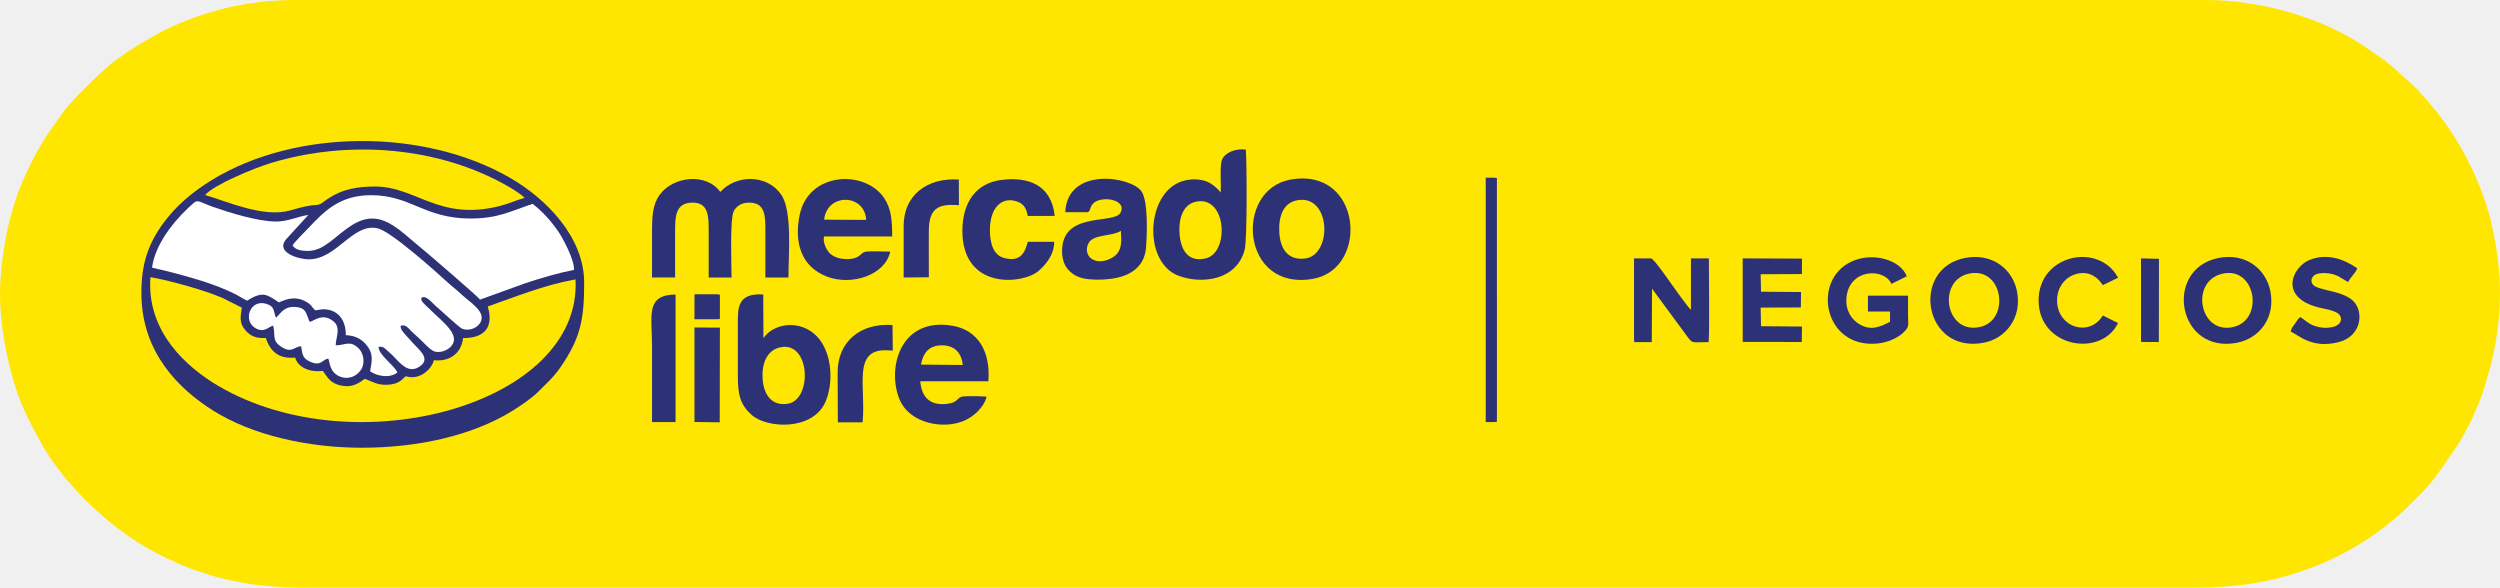
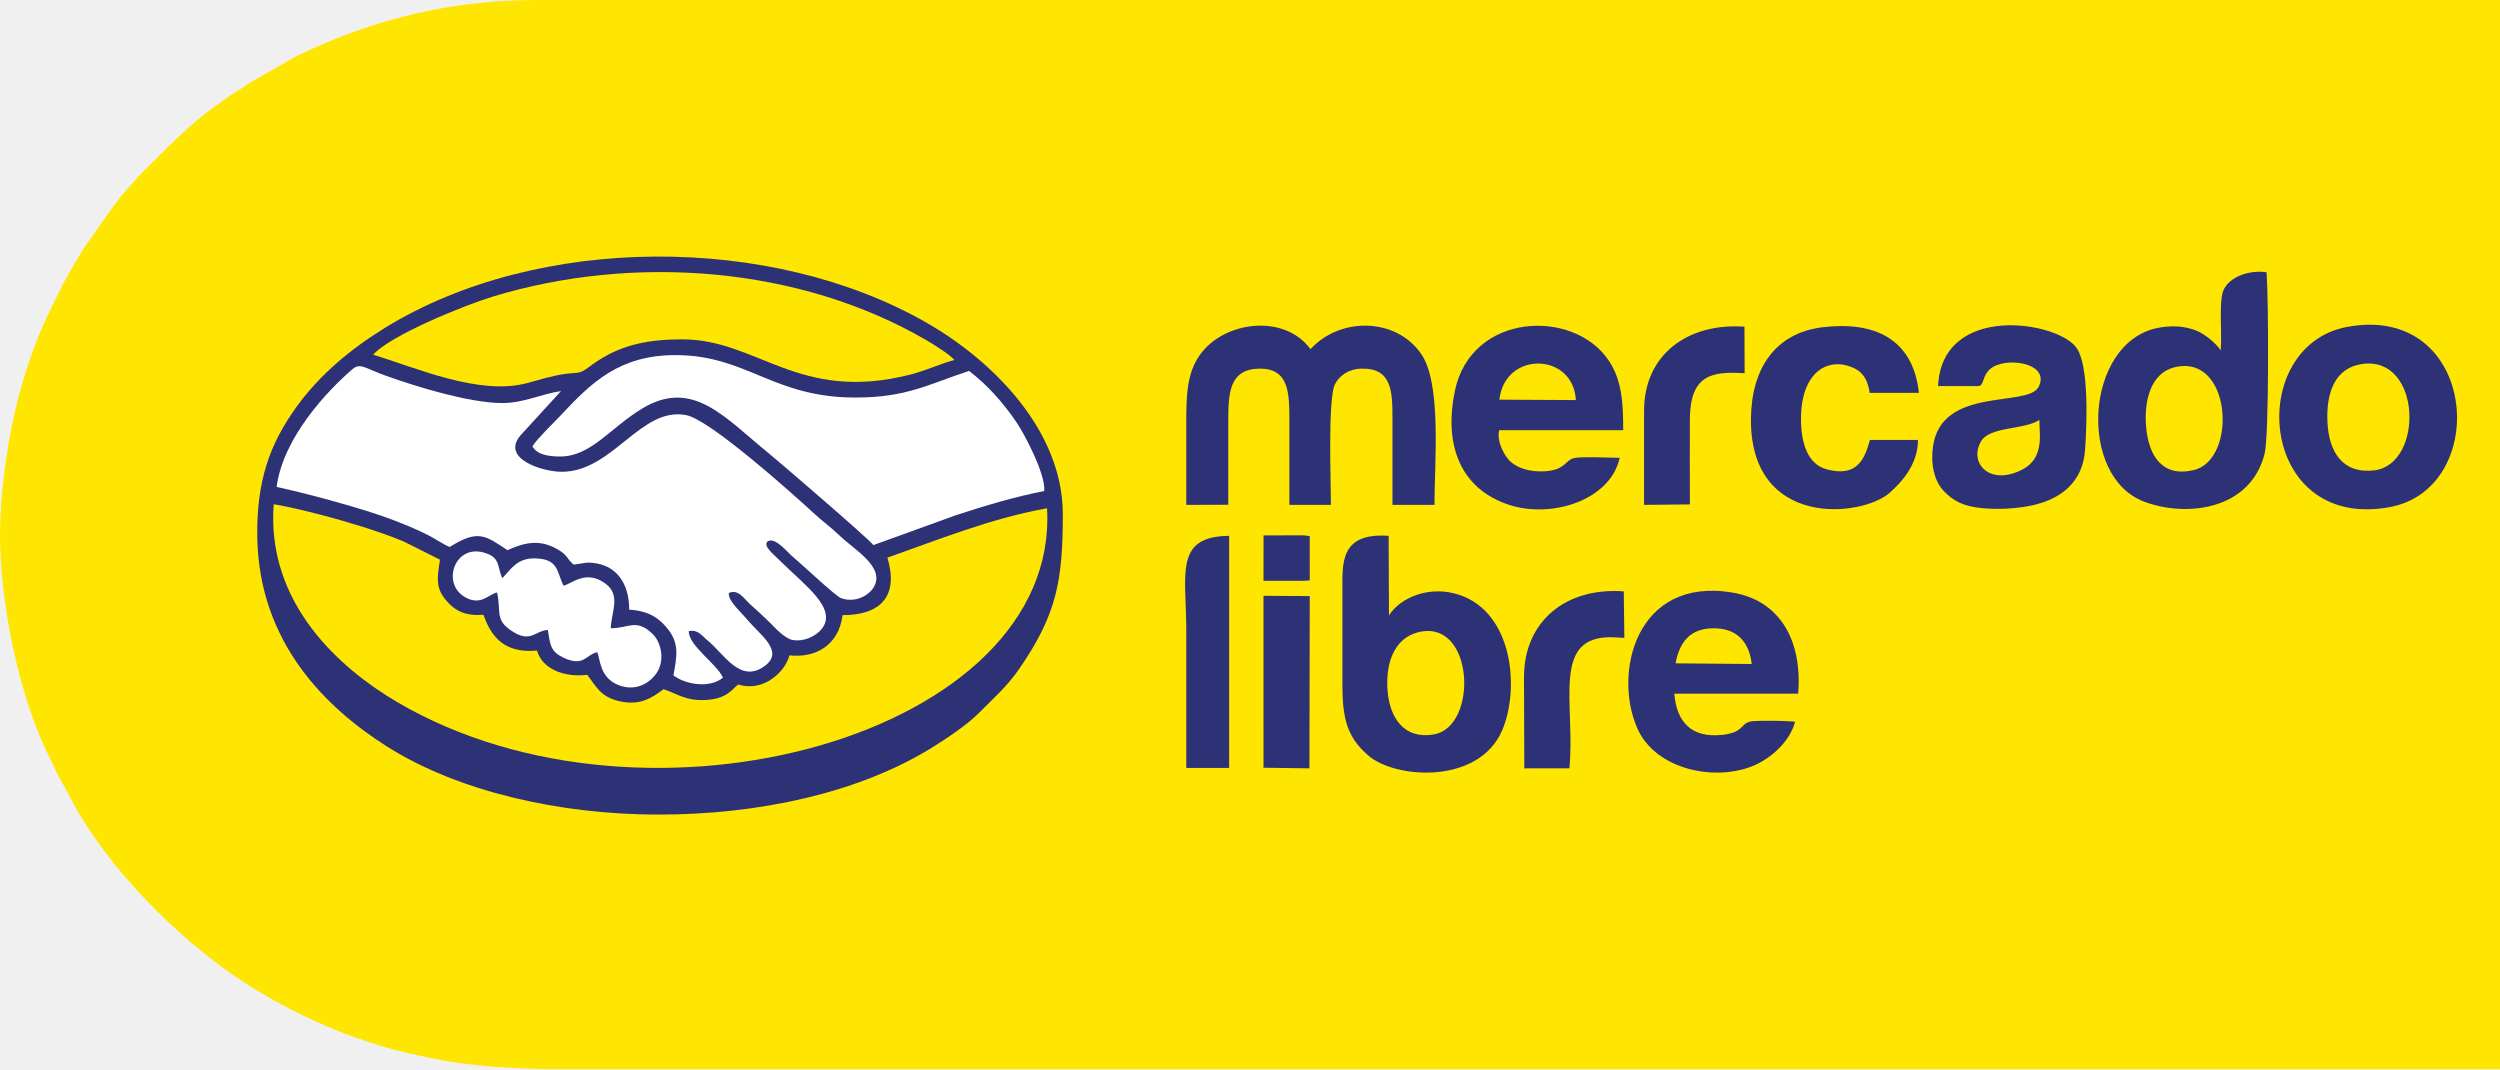
- <svg xmlns="http://www.w3.org/2000/svg" xml:space="preserve" width="453.87mm" height="106.689mm" version="1.1" style="shape-rendering:geometricPrecision; text-rendering:geometricPrecision; image-rendering:optimizeQuality; fill-rule:evenodd; clip-rule:evenodd" viewBox="0 0 26926.61 6329.51">
+ <svg xmlns="http://www.w3.org/2000/svg" xml:space="preserve" width="249.47mm" height="106.689mm" version="1.1" style="shape-rendering:geometricPrecision; text-rendering:geometricPrecision; image-rendering:optimizeQuality; fill-rule:evenodd; clip-rule:evenodd" viewBox="0 0 14800 6329.51">
  <defs>
    <style type="text/css">
   
    .fil1 {fill:#2D3277}
    .fil0 {fill:#FFE600}
    .fil2 {fill:white}
   
  </style>
  </defs>
  <g id="Capa_x0020_1">
    <g id="_2616365362656">
      <path class="fil0" d="M-0 3164.76c0,409.15 114.42,966.89 294.69,1322.85 13.37,26.4 20.02,39.83 32.56,67.91 14.64,32.75 20.13,38.6 34.49,65.98 23.93,45.63 46.55,86.81 70.27,130.67 213.55,394.86 620.15,801.4 984.59,1044.87 163.05,108.93 337.19,200.94 529.66,284.13 93.47,40.4 198.99,75.89 295.36,106.5 106.53,33.84 216.48,57.72 331.13,80.79 223.91,45.04 485.35,61.05 752.74,61.05l20264.49 0c583.7,0 956.09,-75.45 1374.98,-242.56 363.22,-144.9 721.5,-382.05 978.49,-639.05 128.19,-128.18 176.95,-170.5 290.17,-312.65l246.69 -356.13c70.3,-117.32 153.63,-277.03 205.66,-407.19 18.9,-47.28 36.56,-90.35 54.95,-145.99 205.85,-622.67 243.46,-1155.04 98.19,-1798.61 -101.69,-450.5 -352.9,-948.32 -659.28,-1299.86 -20.1,-23.06 -22.94,-32.14 -45.3,-55.17 -20.25,-20.84 -30,-27.59 -48.69,-51.78 -33.36,-43.2 -59.77,-66.24 -97.17,-103.76l-206.24 -185.6c-34.91,-30.52 -68.81,-55.27 -105.73,-85.16 -21.19,-17.16 -37.71,-26.12 -58.79,-41.69l-173.23 -118.12c-441.03,-295.19 -1093.86,-486.21 -1683.91,-486.21l-20575.94 0c-371.22,0 -698.13,56.89 -1020.99,164.54 -143.33,47.79 -286.72,107.73 -419.07,173.7l-255.92 145.96c-318,200.13 -400.85,292.87 -647.47,538.06 -38.28,38.06 -59.2,66.62 -95.42,105.52 -31.4,33.72 -59.87,73.77 -88.66,112.28l-161.84 229.99c-112.34,190.12 -106.84,175.49 -210.83,391.98 -83.82,174.51 -152.9,382.89 -200.41,593.29 -47.16,208.85 -84.26,489.99 -84.26,709.44z" />
      <path class="fil1" d="M3898.18 4822.48c597.43,0 1184.09,-128.68 1615.31,-394.18 96.02,-59.12 216.59,-141.16 283.25,-209 82.34,-83.78 164.82,-154.08 239.36,-262.75 220.42,-321.31 255.75,-520.38 255.75,-912.36 0,-493.35 -411.19,-905.75 -801.11,-1130.51 -923.12,-532.12 -2306.22,-529.21 -3209.69,25.77 -211.43,129.87 -391.37,283.05 -525.63,469.03 -156.43,216.68 -238.82,437.46 -232.35,776.37 11.84,619.58 403.88,1004.1 768.28,1234.82 418.53,264.98 1018.19,402.82 1606.84,402.82z" />
      <path class="fil0" d="M6198.48 3009.09c-338.08,60.69 -647.65,188.43 -945.33,291.96 68.57,224.53 -37.14,341.52 -265.3,340.52 -21.64,177.89 -159.35,255.37 -314.46,238.12 -25.9,102.34 -159.44,219.59 -302.28,172.6 -35.76,22.03 -60.44,86.93 -201.37,92.02 -112.17,4.05 -160.41,-37.14 -241.42,-64.23 -63.24,47.14 -134.93,98.5 -254.91,72.6 -120.04,-25.91 -140.92,-85.95 -197.2,-157.8 -145.23,17.79 -269.47,-40.55 -297.05,-143.65 -184.35,17.47 -268.58,-71.24 -316.87,-211.45 -110.6,7.72 -168.23,-24.25 -219.67,-83.49 -65.69,-75.65 -54.53,-136.67 -37.94,-242.78l-214.42 -107.55c-79.97,-32.95 -157.82,-60.38 -244.1,-87.39 -158.73,-49.7 -359.93,-104.33 -525.84,-133.67 -44.34,586.27 390.45,971.47 732.55,1172.4 1478.69,868.47 3921.66,193.45 3845.62,-1148.21z" />
      <path class="fil2" d="M1637.59 2882.81c170.68,36.9 374.35,92.38 539.83,144.01 114.13,35.6 259.89,90.86 366.01,145.99 40.87,21.23 80.62,49.88 118.98,65.38 170.42,-108.32 214.85,-64.46 341.59,18.84 91.91,-40.37 183.18,-70.08 295.34,-5.8 65.13,37.32 51.15,53.33 97.06,91.24l79.79 -11.92c167.12,0 248.69,116.97 248.69,278.76 118.43,7.41 177.9,51.35 228.08,113.69 70.25,87.31 53.81,165.18 33.47,275.65 80.87,58.77 219.43,74.63 293.47,13.13 -34.43,-80.19 -205.95,-191.06 -202.14,-275.6 55.77,-10.16 75.01,26.22 109.45,53.84 98.47,78.95 196.46,264.7 344.58,148.9 108.85,-85.09 -30.71,-179.43 -105.4,-267.31 -55.77,-65.62 -114.75,-113.3 -111.96,-160.92 55.93,-26.02 91.05,35.03 125.79,66.21 44.51,39.95 77.28,69.03 119.77,111.55 24.16,24.18 86.04,92.47 132.59,100.42 71.1,12.14 138.75,-26.03 169.35,-62.4 102.39,-121.68 -99.83,-263.04 -234.16,-397.13 -48.85,-48.77 -110.93,-94.62 -84.78,-123.19 43.53,-32.17 118.59,63.68 149.1,88.79 48,39.51 253.75,233.93 286.61,245.96 84.89,31.06 166.42,-16.75 194.5,-65.95 67.8,-118.83 -114.2,-218.72 -204.53,-305.78 -48.33,-46.57 -97.77,-81.94 -145.51,-125.83 -137.85,-126.73 -619.04,-557.77 -760.69,-585.71 -268.29,-52.93 -434.6,335.39 -736.96,335.39 -114.49,0 -360.82,-76.99 -245.05,-214.71l240.67 -263.14c-115.71,16.5 -219.61,70.95 -347.25,70.95 -191.67,0 -501.57,-94.41 -688.05,-160.99 -126.4,-45.12 -152.83,-79.6 -199.8,-39.23 -148.56,127.68 -410.93,405.77 -448.43,696.92z" />
      <path class="fil2" d="M3151.6 2642.32c27.79,50.71 98.94,60.28 163.86,60.28 182.09,0 293.58,-166.06 482.09,-281.62 302.47,-185.43 491.25,50.14 753.07,262.35 56.31,45.64 590.63,504.83 619.79,543.56l491.03 -177.66c163.4,-53.54 344.47,-107.96 520.62,-142.44 7.65,-103.01 -117.86,-337.4 -163.68,-405.49 -79.99,-118.9 -176.66,-225.25 -281.64,-305.53 -243.97,80.52 -370.44,157.69 -673.14,157.69 -490.13,0 -641.43,-251.17 -1064.97,-251.17 -334.01,0 -499.28,164.63 -677.61,354.88 -40.63,43.34 -141.27,140.14 -169.43,185.15z" />
      <path class="fil0" d="M2208.81 2099.99c251.87,75.54 628.46,244.88 912.95,167.54 71.97,-19.57 146.99,-43.19 227.03,-54.45 54.73,-7.7 79.64,0.34 115.62,-24.54 32.75,-22.66 50.61,-37.33 82.97,-58.02 145.05,-92.77 300.85,-121.57 491.45,-121.57 447.2,0 686.46,375.47 1345.3,209.82 97.76,-24.58 181.33,-65.31 265.68,-87.49 -24.08,-31.23 -128.59,-95.63 -161.36,-114.79 -755.46,-441.49 -1736.46,-513.06 -2568.23,-261.53 -173.89,52.59 -610.8,231.13 -711.41,345.03z" />
      <path class="fil1" d="M13146.32 2074.69c-23.31,-39.07 -91.32,-96.25 -143.84,-117.35 -70.74,-28.42 -150.63,-32.14 -230.64,-15.66 -429.26,88.41 -474.55,879.16 -78.68,1028.18 249.68,93.99 628.2,51.02 713.37,-283.09 27.02,-105.99 23.5,-927.9 11.72,-1074.95 -105.41,-15.76 -222.18,28.65 -255.54,107.05 -28.95,68.03 -6.48,265.28 -16.39,355.81z" />
      <path class="fil1" d="M8222.7 3643.21l-1.97 -470.92c-280.44,-20.07 -273.79,152.29 -273.68,303.92 0.14,190.88 0.22,381.79 -0.01,572.67 -0.24,205.86 26.86,312.33 150.76,421.75 161.77,142.89 658.6,174.7 795.6,-148.14 104.02,-245.13 63.75,-690.73 -249.84,-799.41 -177.97,-61.67 -354.1,13.8 -420.87,120.14z" />
      <path class="fil1" d="M13895.36 1935.27c-605.34,112.46 -530.72,1208.03 249.31,1067.43 608.31,-109.65 524.23,-1211.14 -249.31,-1067.43z" />
      <path class="fil1" d="M7022.74 2988.92l248.73 -0.77c-0.01,-167.46 0.01,-331.99 -0.02,-496.53 -0.02,-165.26 6.31,-306.48 183.28,-309.17 177.65,-2.71 178.41,146.56 178.35,309.17 -0.07,165.76 -0.01,331.54 -0.01,497.3l246.15 0c0,-114.37 -19.22,-626.96 23.15,-713.06 24.45,-49.68 79.44,-91.41 156.11,-93.37 183.17,-4.69 185,136.41 184.96,299.09 -0.05,169.12 0,338.23 0,507.35l248.64 0c0,-248.35 43.59,-717.35 -78.64,-893.62 -150.56,-217.12 -480.42,-219.5 -655.38,-28.16 -151.89,-209.38 -508.67,-169.88 -654.27,33.16 -78.45,109.4 -81.08,245.03 -81.08,401.37 0.01,162.42 0,324.84 0,487.26z" />
      <path class="fil1" d="M9588.45 2710.14c-62.28,0 -212.76,-7.94 -264.87,0.78 -59.78,10.01 -52.19,72.57 -181.32,79.27 -82.08,4.26 -155.12,-16.71 -200.45,-57.59 -31.9,-28.76 -83.51,-116.73 -66.67,-185.75l734.35 0c0.3,-164.44 -8.15,-297.99 -87.41,-414.88 -207.79,-306.42 -811.91,-282.79 -909.12,181.58 -60.1,287.08 8.5,560.77 300.93,668.4 264.03,97.18 621.96,-21.04 674.56,-271.82z" />
      <path class="fil1" d="M11473.49 2285.64l241.13 0c33.28,-8.26 18.76,-57.17 66.03,-99.93 87.38,-79.05 363.37,-38.09 287.14,105.98 -64.17,121.28 -574.34,-6.37 -624.33,351.18 -14.8,105.8 7.23,206.33 65.32,265.68 57.64,58.88 113.65,88.55 224.58,99.59 92.15,9.18 208.63,3.64 299.56,-16.83 173.29,-38.99 298.12,-139.74 311.11,-330.43 10.51,-154.17 23.1,-490.87 -48.99,-598.9 -107.54,-161.15 -798.66,-272.05 -821.56,223.66z" />
      <path class="fil1" d="M10627.1 4272.37c-57.42,-5.53 -192.27,-7.55 -249.4,-3 -78.68,6.26 -42.97,65.51 -180.1,80.84 -184.15,20.58 -271.61,-75.13 -285.71,-243.51l733.42 -0.15c25.56,-320.98 -111.77,-552.27 -389.35,-598.62 -569.8,-95.15 -708.06,475.47 -562.89,804.08 109.55,247.97 467.38,317.81 694.24,218.23 100.59,-44.15 209.31,-141.71 239.79,-257.88z" />
-       <path class="fil1" d="M23891.97 2779.2c-593.13,120.94 -439.91,1039.74 204.81,911.91 236.55,-46.9 413.46,-265.53 356.51,-555.41 -46.16,-234.89 -264.42,-417.04 -561.31,-356.5z" />
-       <path class="fil1" d="M21166.16 2777.97c-593.25,113.25 -449.19,1036.78 198.93,913.7 235.51,-44.73 413.47,-265.17 360.03,-550.64 -45.14,-241.15 -266.85,-418.82 -558.96,-363.06z" />
      <path class="fil1" d="M11354.25 2604.59l-283.96 0c-30.72,106.73 -71.23,223.5 -255.73,173.97 -115.34,-30.96 -152.2,-158.39 -152.54,-297.04 -0.7,-287.46 167.59,-373.66 317.63,-300.28 50.03,24.47 78.36,70.69 88.85,144.58l291.5 0c-35.04,-327.29 -273.23,-425.25 -572.33,-388.19 -276.66,34.28 -420.23,242.37 -422.03,543.94 -3.88,646.48 653.86,582.12 820.75,436.16 70.56,-61.71 169.37,-170.11 167.86,-313.14z" />
-       <path class="fil1" d="M17599.56 3647l2.36 37.79 188.61 -0.05 3.03 -575.27 377.22 511.51c61.11,86.07 52.23,63.76 232.59,63.76 10.43,-133.19 2.56,-723.77 2.46,-901.76l-193.4 0 0 553.77c-26.89,-18.63 -176.54,-231.28 -211.6,-279.56 -31.16,-42.9 -183.73,-267.08 -217.89,-274.21l-183.36 0 0 864.03z" />
      <path class="fil2" d="M2942.51 3507.57c25.45,110.73 -13.18,158.24 79.02,222.37 119.65,83.22 142.4,4.47 221.75,-0.71 14.24,93.11 16.81,129.24 95.47,165.71 117.83,54.63 130.57,-20.11 196.54,-33.85 19.14,36.35 10.87,148.41 125.4,194.33 96.96,38.88 181.5,-6.45 225.1,-69.23 52.08,-75.01 29.59,-182.54 -22.77,-233.69 -95.94,-93.7 -145.4,-31.48 -247.4,-33.27 2.41,-93.23 61.59,-192.8 -29.23,-262.63 -119.01,-91.51 -212.18,7.62 -250.83,10.2 -40.62,-84.74 -29.86,-155.04 -161.27,-160.91 -113.16,-5.05 -147.88,63.18 -200.41,116.67 -32.88,-68.06 -8.23,-121.21 -107.04,-150.61 -173.77,-51.72 -252.54,177.54 -119.44,259.93 97.98,60.65 146.13,-15.69 195.12,-24.32z" />
-       <path class="fil1" d="M20550.8 3184.85l-431.98 0 0 170.8 238.54 0 -0.78 110.5c-100.42,50.33 -201.16,102.17 -329.01,26.19 -81.6,-48.5 -152.72,-143.95 -139.83,-287.87 27.93,-311.73 407.55,-322.67 484.14,-146.45l165.27 -82.52c-68.96,-177.94 -363.84,-263.35 -591.88,-159.91 -438.44,198.87 -303.05,943.21 279.49,884 117.2,-11.91 225.65,-65.44 286.19,-127.49 57,-58.42 39.97,-76.11 39.86,-176.27 -0.08,-70.33 -0.01,-140.66 -0.01,-210.98z" />
-       <polygon class="fil1" points="18770.08,3682.86 19406.19,3683.35 19408.28,3516.97 18967.24,3513.69 18963.45,3313 19396.15,3311.62 19398.23,3145.23 18967.24,3141.96 18963.45,2953.77 19408.08,2951.89 19408.05,2785.43 18770.02,2783.09 " />
-       <path class="fil1" d="M24775.52 3414.95c-29.46,23.7 -30.26,33.81 -54.22,67.27 -21.75,30.38 -38.88,44.83 -49.37,88.18 100.22,49.87 235.31,185.52 514.13,115.21 221.42,-55.84 269.46,-267.38 193.08,-401.25 -35.79,-62.74 -104.14,-98.63 -193.47,-127.82 -69.58,-22.74 -205.1,-42.88 -255.93,-75.62 -35.1,-22.61 -48.59,-68.81 -13.67,-106.9 25.72,-28.07 80.82,-35.15 130.96,-32.64 127.44,6.35 162.63,55.17 244.65,95.9 24.24,-53.18 75.21,-89.32 97.95,-147.55 -145.52,-100.51 -329.3,-165.65 -515.9,-89.22 -182.85,74.9 -342.78,410.02 121.51,516.48 77.1,17.67 211.1,34.02 217.96,111.21 8.07,90.81 -123.71,111.14 -207.42,99.63 -127.68,-17.56 -156.87,-67.35 -230.26,-112.89z" />
-       <path class="fil1" d="M22812.67 3479.31l-164.07 -81.46c-144.48,239.93 -492.74,128.03 -492.77,-162.77 -0.01,-136.23 79.55,-236.11 175.95,-273.74 155.14,-60.56 262.57,23.12 316.29,109.89l165.18 -79.78c-207.93,-387.18 -856.18,-249.78 -856.18,243.63 0,508.13 674.21,620.21 855.59,244.23z" />
      <path class="fil1" d="M7022.74 4546.18l253.69 0 0 -1373.89c-327.33,2.25 -253.69,229.43 -253.69,555.09 0,272.93 0,545.86 0,818.8z" />
      <path class="fil1" d="M9732.88 2431.34l0 557.58 271.4 -2.83c-0.08,-168.61 -1.47,-336.92 -0.25,-504.6 1.93,-265.55 133.27,-283.75 324.17,-271.76l-0.97 -275.77c-339.15,-23.55 -594.35,167.76 -594.35,497.37z" />
      <path class="fil1" d="M9022.06 4008.69l1.88 540.11 266.87 -0.04c36.81,-380.94 -111.1,-785.29 253.68,-776.14l71.63 3.6 -3.36 -275.2c-343.36,-25.57 -590.7,177.68 -590.7,507.67z" />
-       <polygon class="fil1" points="16002.11,4546.18 16085.01,4546.18 16122.81,4543.35 16122.73,1917.64 16085.07,1913.2 16002.11,1913.94 " />
      <polygon class="fil1" points="7479.91,4544.99 7751.82,4548.72 7753.75,3528.9 7479.83,3527.16 " />
-       <path class="fil0" d="M21197.63 2949.44c-333.47,81.29 -245.36,654.01 127.63,572.42 333.81,-73.01 248.31,-664.07 -127.63,-572.42z" />
-       <path class="fil0" d="M23924.09 2951.32c-343.55,93.37 -226.76,667.33 141.32,567.83 326.58,-88.28 225.45,-667.52 -141.32,-567.83z" />
      <path class="fil0" d="M13982.73 2155.08c-161.81,23.64 -212.56,172.87 -204,345.5 8.57,172.65 87.84,306.29 276.87,283.95 295.42,-34.91 281.73,-681.27 -72.87,-629.45z" />
      <path class="fil0" d="M12868.19 2175.83c-136.9,36.39 -178.1,199.98 -162.24,359.88 15.95,160.85 94.31,292.98 283.03,246.64 259.19,-63.65 222.2,-697.69 -120.79,-606.53z" />
      <path class="fil0" d="M8390.39 3744.37c-136.01,37.1 -189.88,181.28 -175.58,348.4 13.51,157.92 97.64,284.97 272.6,255.24 268.44,-45.61 239.86,-695.54 -97.02,-603.64z" />
-       <polygon class="fil1" points="23060.09,3682.86 23252.23,3684.01 23253.49,2787.97 23059.97,2783.05 " />
      <path class="fil0" d="M12076.31 2582.04l-3.23 -96.22c-88.49,60.41 -294.28,36.67 -346.13,128.38 -71.39,126.27 49.26,258.52 231.97,172.09 77.28,-36.56 117.39,-93.49 117.39,-204.26z" />
      <path class="fil0" d="M8876.37 2366.05l452.77 2.4c-14.6,-282.15 -419.9,-293.48 -452.77,-2.4z" />
      <path class="fil0" d="M9919.36 3927.04l450.83 3.96c-14.13,-130.09 -87.92,-211.1 -223.26,-211.5 -141.68,-0.42 -203.9,80.95 -227.57,207.54z" />
      <polygon class="fil1" points="7479.89,3438.54 7715.98,3438.54 7753.76,3436.18 7753.71,3173.49 7716.05,3169.06 7480.19,3169.8 " />
    </g>
  </g>
</svg>
